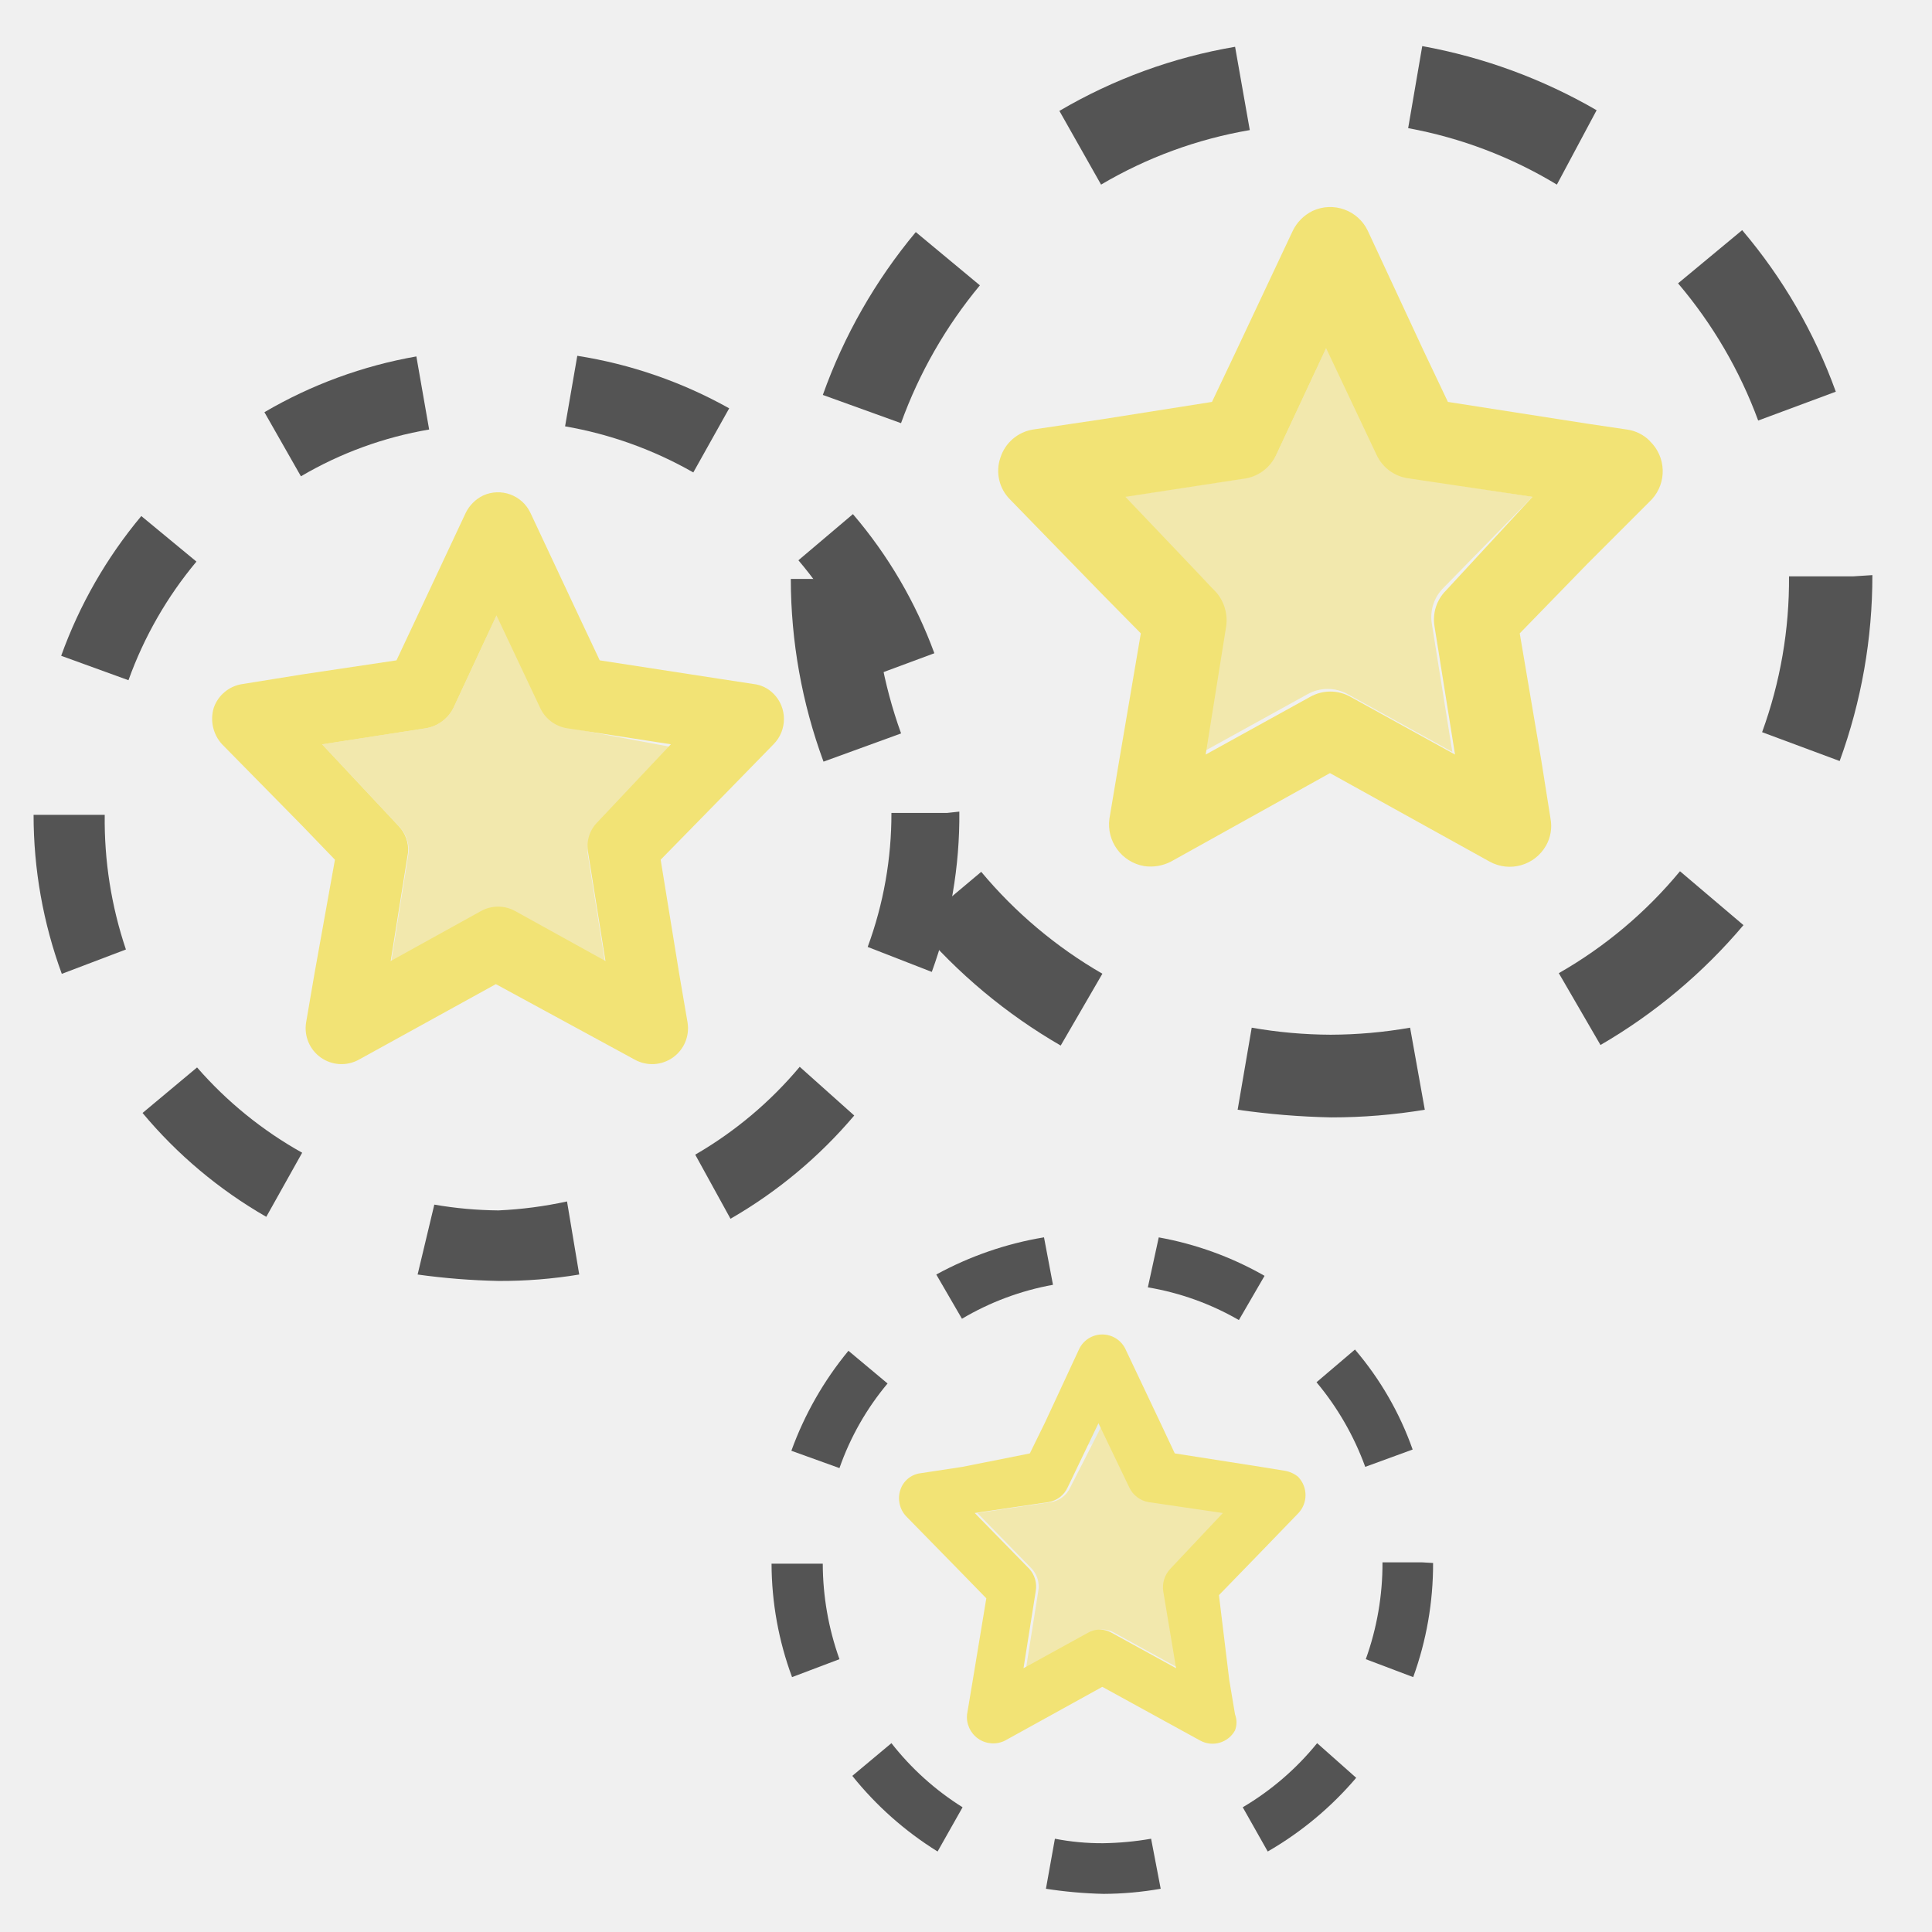
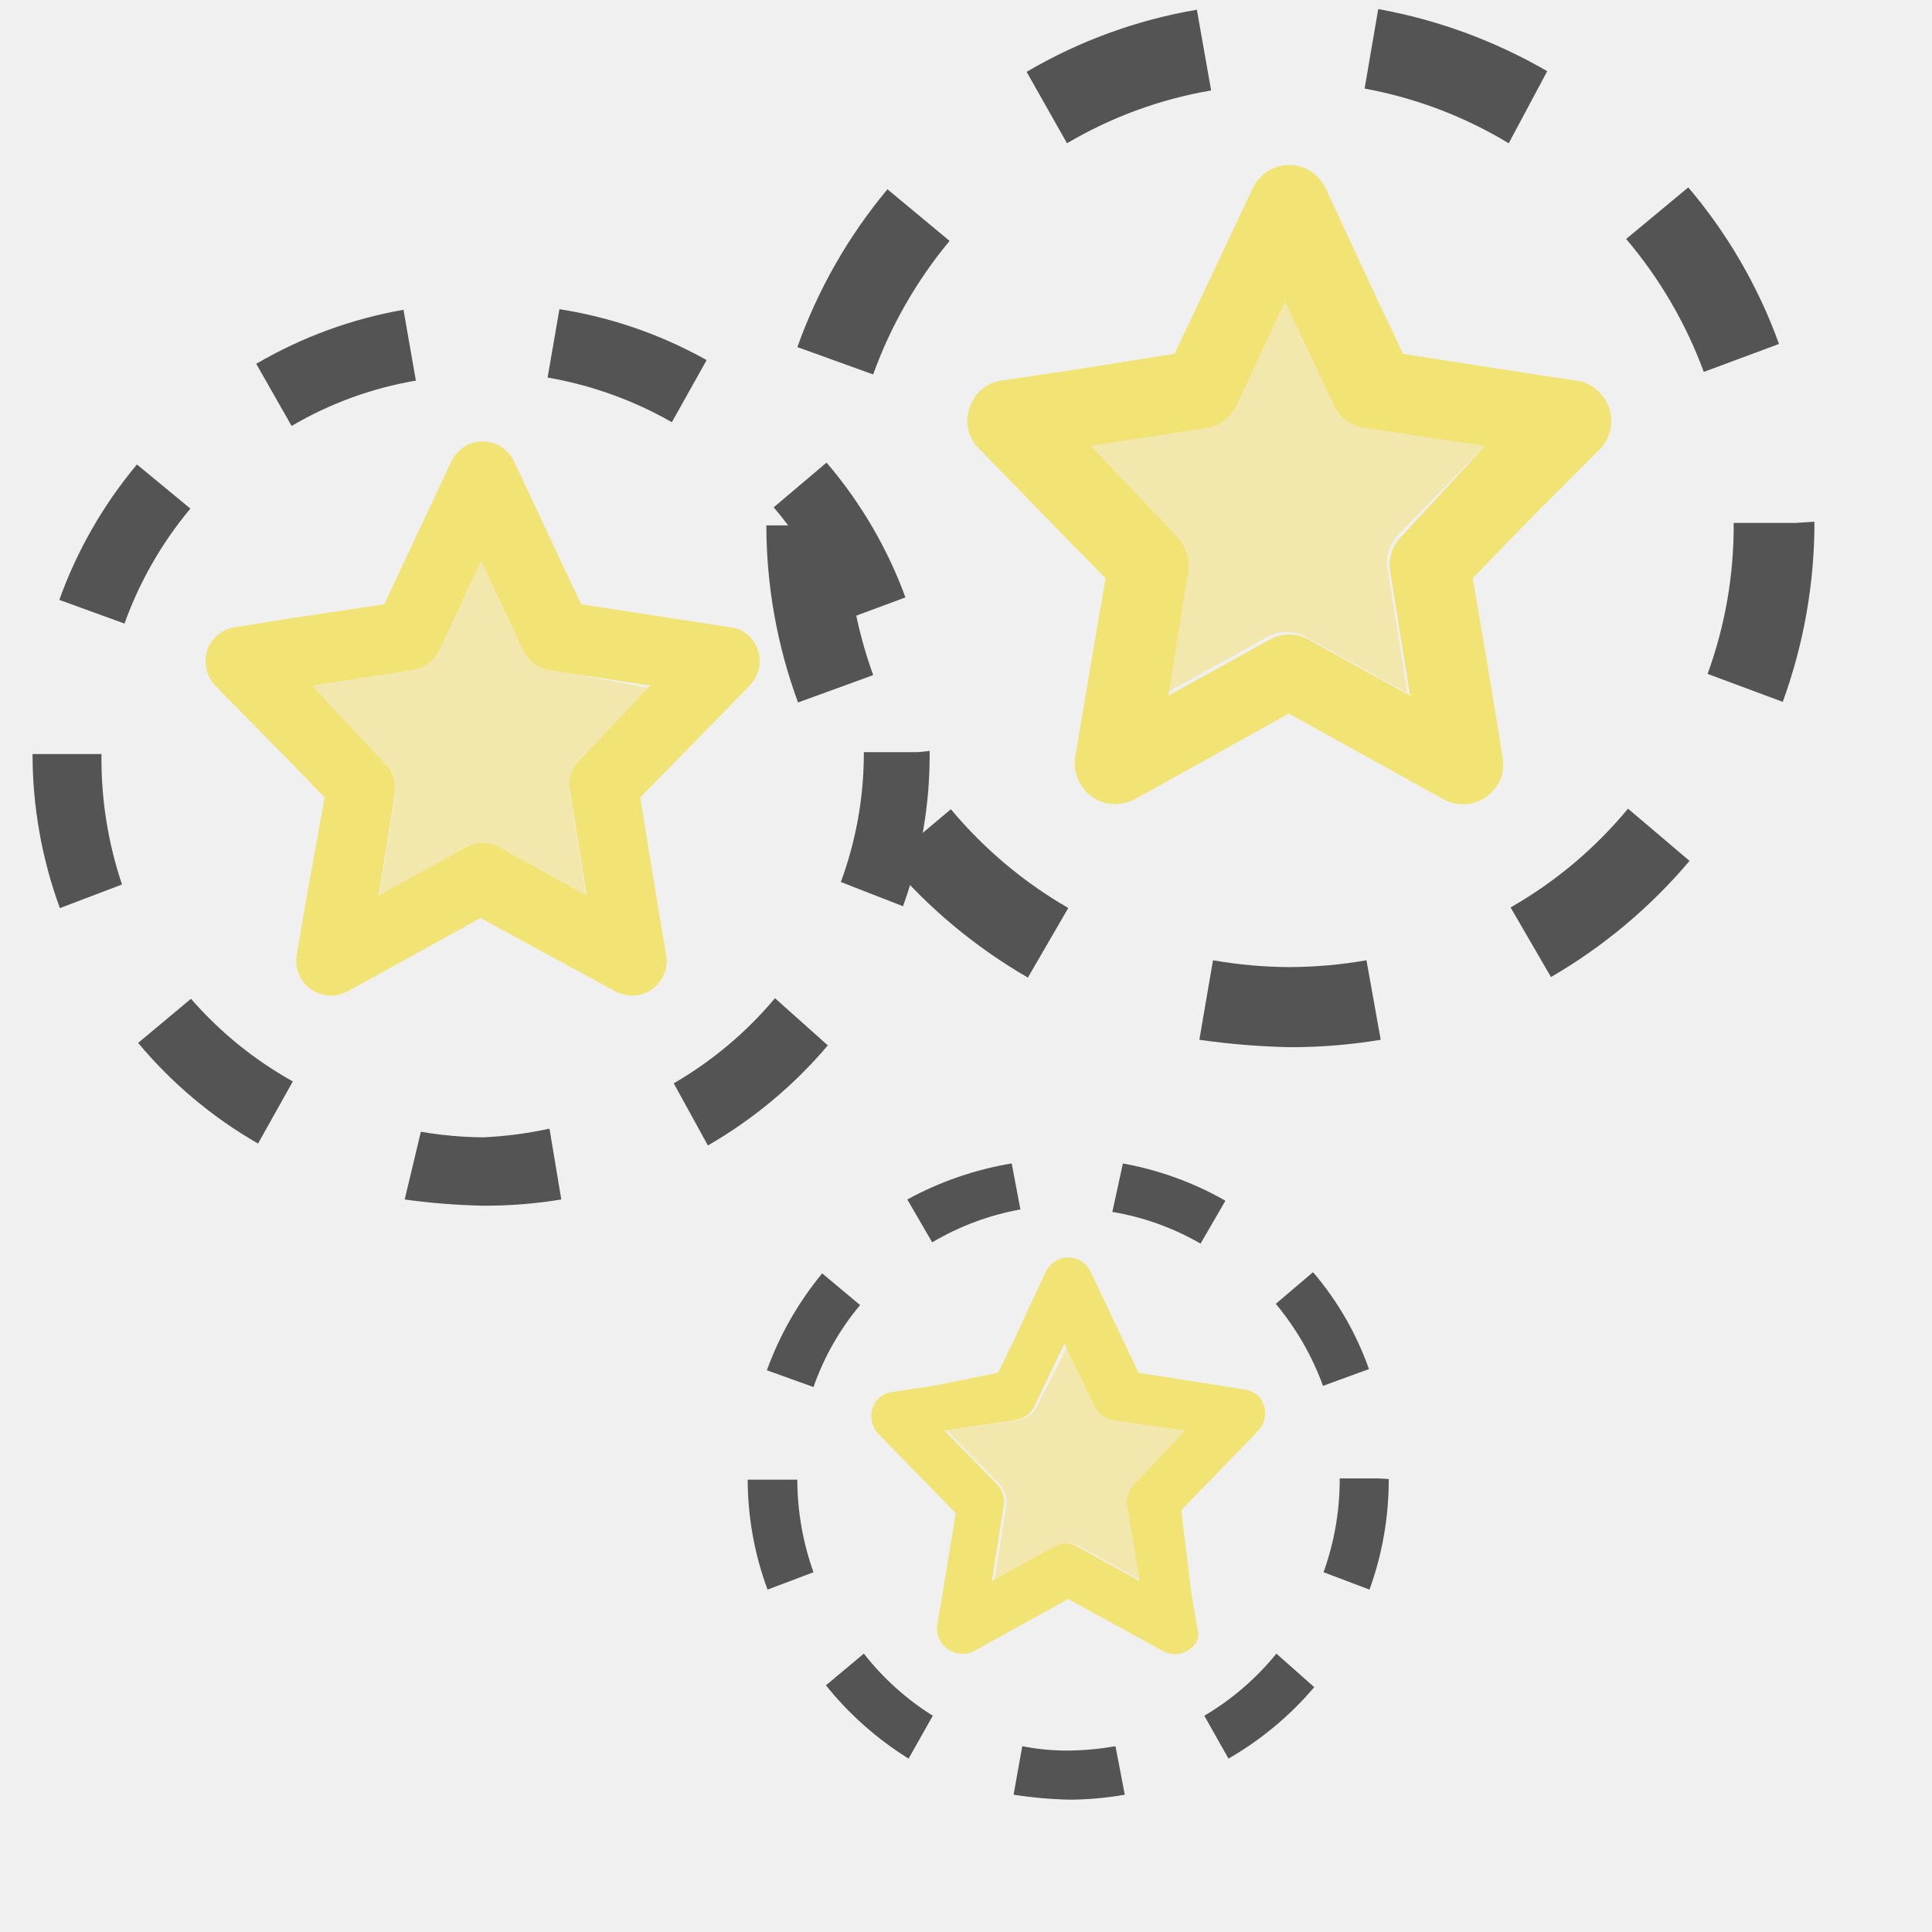
- <svg xmlns="http://www.w3.org/2000/svg" width="32.0px" height="32.0px" id="Capa_1" data-name="Capa 1" viewBox="0 0 31.01 29.83" version="1.1">
-   <defs id="defs4">
-     <style id="style2">.cls-1{fill:#fff;}.cls-2{fill:#424a60;stroke:#e7eced;stroke-miterlimit:10;stroke-width:0.71px;}.cls-3{fill:#efce4a;}.cls-4{fill:#1a9172;}.cls-5{fill:#25ae88;}</style>
-   </defs>
+ <svg xmlns="http://www.w3.org/2000/svg" width="32.0px" height="32.0px" id="Capa_1" data-name="Capa 1" viewBox="0 0 32 32" version="1.1">
  <path class="cls-1" d="m 22.633,15.905 a 7.543,7.543 0 0 1 -1.276,0.113 v 0 A 7.512,7.512 0 0 1 20.091,15.905 l -0.226,1.317 a 12.349,12.349 0 0 0 1.502,0.123 9.159,9.159 0 0 0 1.502,-0.123 z" id="path8" style="fill:#545454;stroke-width:1.029" />
  <path class="cls-1" d="M 22.828,0.15 22.602,1.467 a 7.08,7.08 0 0 1 2.387,0.906 L 25.627,1.179 A 8.665,8.665 0 0 0 22.828,0.15 Z" id="path10" style="fill:#545454;stroke-width:1.029" />
  <path class="cls-1" d="M 19.824,0.161 A 8.315,8.315 0 0 0 17.004,1.19 l 0.669,1.183 a 7.018,7.018 0 0 1 2.387,-0.875 z" id="path12" style="fill:#545454;stroke-width:1.029" />
  <path class="cls-1" d="m 26.965,13.394 a 7.07,7.07 0 0 1 -1.945,1.636 l 0.669,1.153 a 8.757,8.757 0 0 0 2.295,-1.924 z" id="path14" style="fill:#545454;stroke-width:1.029" />
  <path class="cls-1" d="m 29.744,8.661 h -1.029 a 7.142,7.142 0 0 1 -0.432,2.501 l 1.245,0.463 a 8.685,8.685 0 0 0 0.525,-2.984 z" id="path16" style="fill:#545454;stroke-width:1.029" />
  <path class="cls-1" d="m 27.963,3.104 -1.029,0.854 a 7.286,7.286 0 0 1 1.286,2.202 L 29.466,5.697 A 8.418,8.418 0 0 0 27.963,3.104 Z" id="path18" style="fill:#545454;stroke-width:1.029" />
  <path class="cls-1" d="m 14.699,3.135 a 8.572,8.572 0 0 0 -1.492,2.614 l 1.255,0.453 a 7.399,7.399 0 0 1 1.266,-2.212 z" id="path20" style="fill:#545454;stroke-width:1.029" />
  <path class="cls-1" d="m 15.749,13.404 -1.029,0.864 a 8.809,8.809 0 0 0 2.305,1.924 l 0.669,-1.153 a 7.255,7.255 0 0 1 -1.945,-1.636 z" id="path22" style="fill:#545454;stroke-width:1.029" />
  <path class="cls-1" d="m 14.02,8.702 h -1.327 a 8.51,8.51 0 0 0 0.525,2.933 l 1.245,-0.453 A 7.461,7.461 0 0 1 14.02,8.702 Z" id="path24" style="fill:#545454;stroke-width:1.029" />
  <polygon class="cls-2" points="20.2,4.7 20.26,4.7 20.23,4.64 " id="polygon46" style="fill:none" transform="matrix(1.02905,0,0,1.02905,0.5391767,0.1502595)" />
  <path class="cls-3" d="m 20.482,6.716 a 0.669,0.669 0 0 1 -0.504,0.37 l -1.945,0.298 1.42,1.461 a 0.689,0.689 0 0 1 0.185,0.576 l -0.329,2.058 1.677,-0.926 a 0.659,0.659 0 0 1 0.648,0 l 1.677,0.926 -0.329,-2.058 A 0.659,0.659 0 0 1 23.168,8.846 L 24.598,7.384 22.664,7.086 A 0.659,0.659 0 0 1 22.16,6.716 l -0.813,-1.719 h -0.062 z" id="path48" style="fill:#f2e8ad;stroke-width:1.029" />
  <path class="cls-4" d="M 26.482,6.489 A 0.638,0.638 0 0 0 26.111,6.304 L 25.483,6.211 23.24,5.861 22.849,5.038 21.954,3.114 A 0.669,0.669 0 0 0 21.069,2.795 0.689,0.689 0 0 0 20.75,3.114 L 19.844,5.038 19.453,5.861 17.693,6.139 16.582,6.304 a 0.659,0.659 0 0 0 -0.525,0.453 0.648,0.648 0 0 0 0.154,0.669 L 17.693,8.949 18.311,9.576 17.961,11.634 17.807,12.55 a 0.679,0.679 0 0 0 0.556,0.761 0.71,0.71 0 0 0 0.432,-0.072 l 2.552,-1.42 2.562,1.42 a 0.669,0.669 0 0 0 0.906,-0.257 0.638,0.638 0 0 0 0.072,-0.432 L 24.742,11.634 24.393,9.576 25.483,8.455 26.512,7.426 a 0.669,0.669 0 0 0 -0.031,-0.936 z m -3.272,2.398 a 0.659,0.659 0 0 0 -0.185,0.576 l 0.329,2.058 -1.677,-0.926 a 0.659,0.659 0 0 0 -0.648,0 l -1.677,0.926 0.329,-2.058 A 0.689,0.689 0 0 0 19.494,8.887 l -1.43,-1.502 1.945,-0.298 a 0.669,0.669 0 0 0 0.473,-0.37 l 0.803,-1.719 v -0.072 0.072 l 0.813,1.719 a 0.659,0.659 0 0 0 0.504,0.37 l 1.996,0.298 z" id="path50" style="fill:#f2e375;stroke-width:1.029" />
  <path class="cls-1" d="m 18.476,28.923 a 4.898,4.898 0 0 1 -0.772,0.072 v 0 a 3.921,3.921 0 0 1 -0.772,-0.072 l -0.144,0.803 a 7.039,7.039 0 0 0 0.926,0.082 5.413,5.413 0 0 0 0.916,-0.082 z" id="path52" style="fill:#545454;stroke-width:1.029" />
  <path class="cls-1" d="m 18.599,19.27 -0.175,0.803 a 4.363,4.363 0 0 1 1.461,0.525 l 0.412,-0.71 a 5.33,5.33 0 0 0 -1.698,-0.617 z" id="path54" style="fill:#545454;stroke-width:1.029" />
  <path class="cls-1" d="m 16.757,19.27 a 5.475,5.475 0 0 0 -1.729,0.597 l 0.412,0.71 a 4.404,4.404 0 0 1 1.461,-0.545 z" id="path56" style="fill:#545454;stroke-width:1.029" />
  <path class="cls-1" d="m 21.141,27.389 a 4.445,4.445 0 0 1 -1.194,1.029 l 0.401,0.71 a 5.413,5.413 0 0 0 1.42,-1.183 z" id="path58" style="fill:#545454;stroke-width:1.029" />
  <path class="cls-1" d="m 22.828,24.487 h -0.638 a 4.538,4.538 0 0 1 -0.268,1.554 l 0.761,0.288 a 5.32,5.32 0 0 0 0.319,-1.832 z" id="path60" style="fill:#545454;stroke-width:1.029" />
  <path class="cls-1" d="m 21.748,21.071 -0.617,0.525 a 4.528,4.528 0 0 1 0.782,1.358 l 0.761,-0.278 a 5.063,5.063 0 0 0 -0.926,-1.605 z" id="path62" style="fill:#545454;stroke-width:1.029" />
  <path class="cls-1" d="m 13.618,21.091 a 5.413,5.413 0 0 0 -0.916,1.605 l 0.772,0.278 a 4.343,4.343 0 0 1 0.772,-1.358 z" id="path64" style="fill:#545454;stroke-width:1.029" />
  <path class="cls-1" d="m 14.308,27.389 -0.628,0.525 a 5.413,5.413 0 0 0 1.369,1.214 l 0.401,-0.71 a 4.445,4.445 0 0 1 -1.142,-1.029 z" id="path66" style="fill:#545454;stroke-width:1.029" />
  <path class="cls-1" d="m 13.207,24.508 h -0.823 a 5.279,5.279 0 0 0 0.329,1.821 l 0.761,-0.288 a 4.579,4.579 0 0 1 -0.268,-1.533 z" id="path68" style="fill:#545454;stroke-width:1.029" />
  <polygon class="cls-2" points="16.66,21.46 16.69,21.46 16.67,21.42 " id="polygon70" style="fill:none" transform="matrix(1.02905,0,0,1.02905,0.5391767,0.1502595)" />
  <path class="cls-3" d="m 17.179,23.283 a 0.412,0.412 0 0 1 -0.309,0.237 l -1.183,0.175 0.875,0.895 a 0.422,0.422 0 0 1 0.103,0.36 l -0.196,1.235 1.029,-0.566 a 0.381,0.381 0 0 1 0.391,0 l 1.029,0.566 -0.206,-1.235 a 0.432,0.432 0 0 1 0.113,-0.36 l 0.875,-0.895 -1.194,-0.175 A 0.422,0.422 0 0 1 18.198,23.283 L 17.704,22.254 v 0 z" id="path72" style="fill:#f2e8ad;stroke-width:1.029" />
  <path class="cls-4" d="M 20.842,23.119 A 0.453,0.453 0 0 0 20.616,23.016 l -0.381,-0.062 -1.379,-0.216 -0.237,-0.504 -0.556,-1.173 a 0.412,0.412 0 0 0 -0.741,0 l -0.545,1.173 -0.247,0.504 -1.081,0.216 -0.679,0.103 a 0.391,0.391 0 0 0 -0.319,0.268 0.422,0.422 0 0 0 0.093,0.422 l 0.906,0.926 0.381,0.391 -0.216,1.307 -0.093,0.556 a 0.422,0.422 0 0 0 0.607,0.422 l 1.564,-0.864 1.574,0.864 a 0.412,0.412 0 0 0 0.556,-0.165 0.36,0.36 0 0 0 0,-0.257 l -0.093,-0.556 -0.165,-1.358 0.669,-0.689 0.607,-0.628 a 0.422,0.422 0 0 0 0,-0.576 z m -2.058,1.472 a 0.432,0.432 0 0 0 -0.113,0.36 l 0.206,1.235 -1.029,-0.566 a 0.381,0.381 0 0 0 -0.391,0 l -1.029,0.566 0.196,-1.235 A 0.422,0.422 0 0 0 16.52,24.59 l -0.875,-0.895 1.183,-0.175 a 0.412,0.412 0 0 0 0.309,-0.237 l 0.494,-1.029 v 0 0 l 0.494,1.029 a 0.422,0.422 0 0 0 0.309,0.237 l 1.194,0.175 z" id="path74" style="fill:#f2e375;stroke-width:1.029" />
  <path class="cls-1" d="m 9.101,18.694 a 6.534,6.534 0 0 1 -1.101,0.144 v 0 a 6.38,6.38 0 0 1 -1.029,-0.093 l -0.268,1.122 a 11.001,11.001 0 0 0 1.297,0.103 7.697,7.697 0 0 0 1.297,-0.103 z" id="path76" style="fill:#545454;stroke-width:1.029" />
  <path class="cls-1" d="M 9.266,5.121 9.07,6.253 A 6.329,6.329 0 0 1 11.128,6.993 L 11.704,5.964 A 7.306,7.306 0 0 0 9.266,5.121 Z" id="path78" style="fill:#545454;stroke-width:1.029" />
  <path class="cls-1" d="M 6.683,5.131 A 7.327,7.327 0 0 0 4.244,6.026 L 4.83,7.055 A 6.061,6.061 0 0 1 6.888,6.304 Z" id="path80" style="fill:#545454;stroke-width:1.029" />
  <path class="cls-1" d="m 12.836,16.533 a 6.308,6.308 0 0 1 -1.677,1.41 l 0.566,1.029 a 7.512,7.512 0 0 0 1.986,-1.657 z" id="path82" style="fill:#545454;stroke-width:1.029" />
  <path class="cls-1" d="m 15.203,12.458 h -0.895 a 6.174,6.174 0 0 1 -0.381,2.151 l 1.029,0.401 a 7.317,7.317 0 0 0 0.442,-2.573 z" id="path84" style="fill:#545454;stroke-width:1.029" />
  <path class="cls-1" d="m 13.69,7.662 -0.875,0.741 a 6.174,6.174 0 0 1 1.101,1.893 L 14.997,9.895 A 7.286,7.286 0 0 0 13.69,7.662 Z" id="path86" style="fill:#545454;stroke-width:1.029" />
  <path class="cls-1" d="m 2.268,7.693 a 7.399,7.399 0 0 0 -1.286,2.243 L 2.062,10.328 A 6.277,6.277 0 0 1 3.153,8.424 Z" id="path88" style="fill:#545454;stroke-width:1.029" />
  <path class="cls-1" d="m 3.163,16.543 -0.875,0.731 a 7.358,7.358 0 0 0 1.986,1.667 l 0.576,-1.029 A 6.318,6.318 0 0 1 3.163,16.543 Z" id="path90" style="fill:#545454;stroke-width:1.029" />
  <path class="cls-1" d="M 1.681,12.489 H 0.539 a 7.409,7.409 0 0 0 0.453,2.552 L 2.021,14.65 A 6.504,6.504 0 0 1 1.681,12.489 Z" id="path92" style="fill:#545454;stroke-width:1.029" />
  <polygon class="cls-2" points="7.22,8.88 7.28,8.88 7.25,8.82 " id="polygon94" style="fill:none" transform="matrix(1.02905,0,0,1.02905,0.5391767,0.1502595)" />
  <path class="cls-3" d="m 7.279,10.77 a 0.607,0.607 0 0 1 -0.442,0.329 l -1.667,0.257 1.225,1.307 a 0.545,0.545 0 0 1 0.154,0.494 l -0.278,1.739 1.451,-0.803 a 0.566,0.566 0 0 1 0.545,0 l 1.451,0.803 -0.278,-1.739 A 0.545,0.545 0 0 1 9.595,12.664 L 10.819,11.408 9.163,11.099 A 0.576,0.576 0 0 1 8.73,10.77 L 8.031,9.288 h -0.062 z" id="path96" style="fill:#f2e8ad;stroke-width:1.029" />
  <path class="cls-4" d="M 12.414,10.544 A 0.525,0.525 0 0 0 12.095,10.389 L 11.56,10.307 9.626,10.009 9.286,9.288 8.514,7.642 A 0.576,0.576 0 0 0 7.753,7.364 0.607,0.607 0 0 0 7.475,7.642 L 6.703,9.288 6.364,10.009 4.851,10.235 3.894,10.389 a 0.576,0.576 0 0 0 -0.463,0.381 0.607,0.607 0 0 0 0.134,0.587 l 1.286,1.307 0.525,0.545 -0.329,1.832 -0.134,0.782 a 0.576,0.576 0 0 0 0.844,0.597 l 2.202,-1.214 2.233,1.214 a 0.576,0.576 0 0 0 0.844,-0.597 l -0.134,-0.782 -0.298,-1.832 0.947,-0.967 0.864,-0.885 a 0.576,0.576 0 0 0 0,-0.813 z m -2.82,2.058 a 0.545,0.545 0 0 0 -0.154,0.494 l 0.278,1.739 -1.451,-0.803 a 0.566,0.566 0 0 0 -0.545,0 l -1.451,0.803 0.278,-1.739 A 0.545,0.545 0 0 0 6.394,12.664 L 5.17,11.357 6.837,11.099 A 0.607,0.607 0 0 0 7.279,10.77 L 7.969,9.288 v -0.051 0.051 l 0.7,1.482 a 0.576,0.576 0 0 0 0.432,0.329 l 1.667,0.257 z" id="path98" style="fill:#f2e375;stroke-width:1.029" />
</svg>
